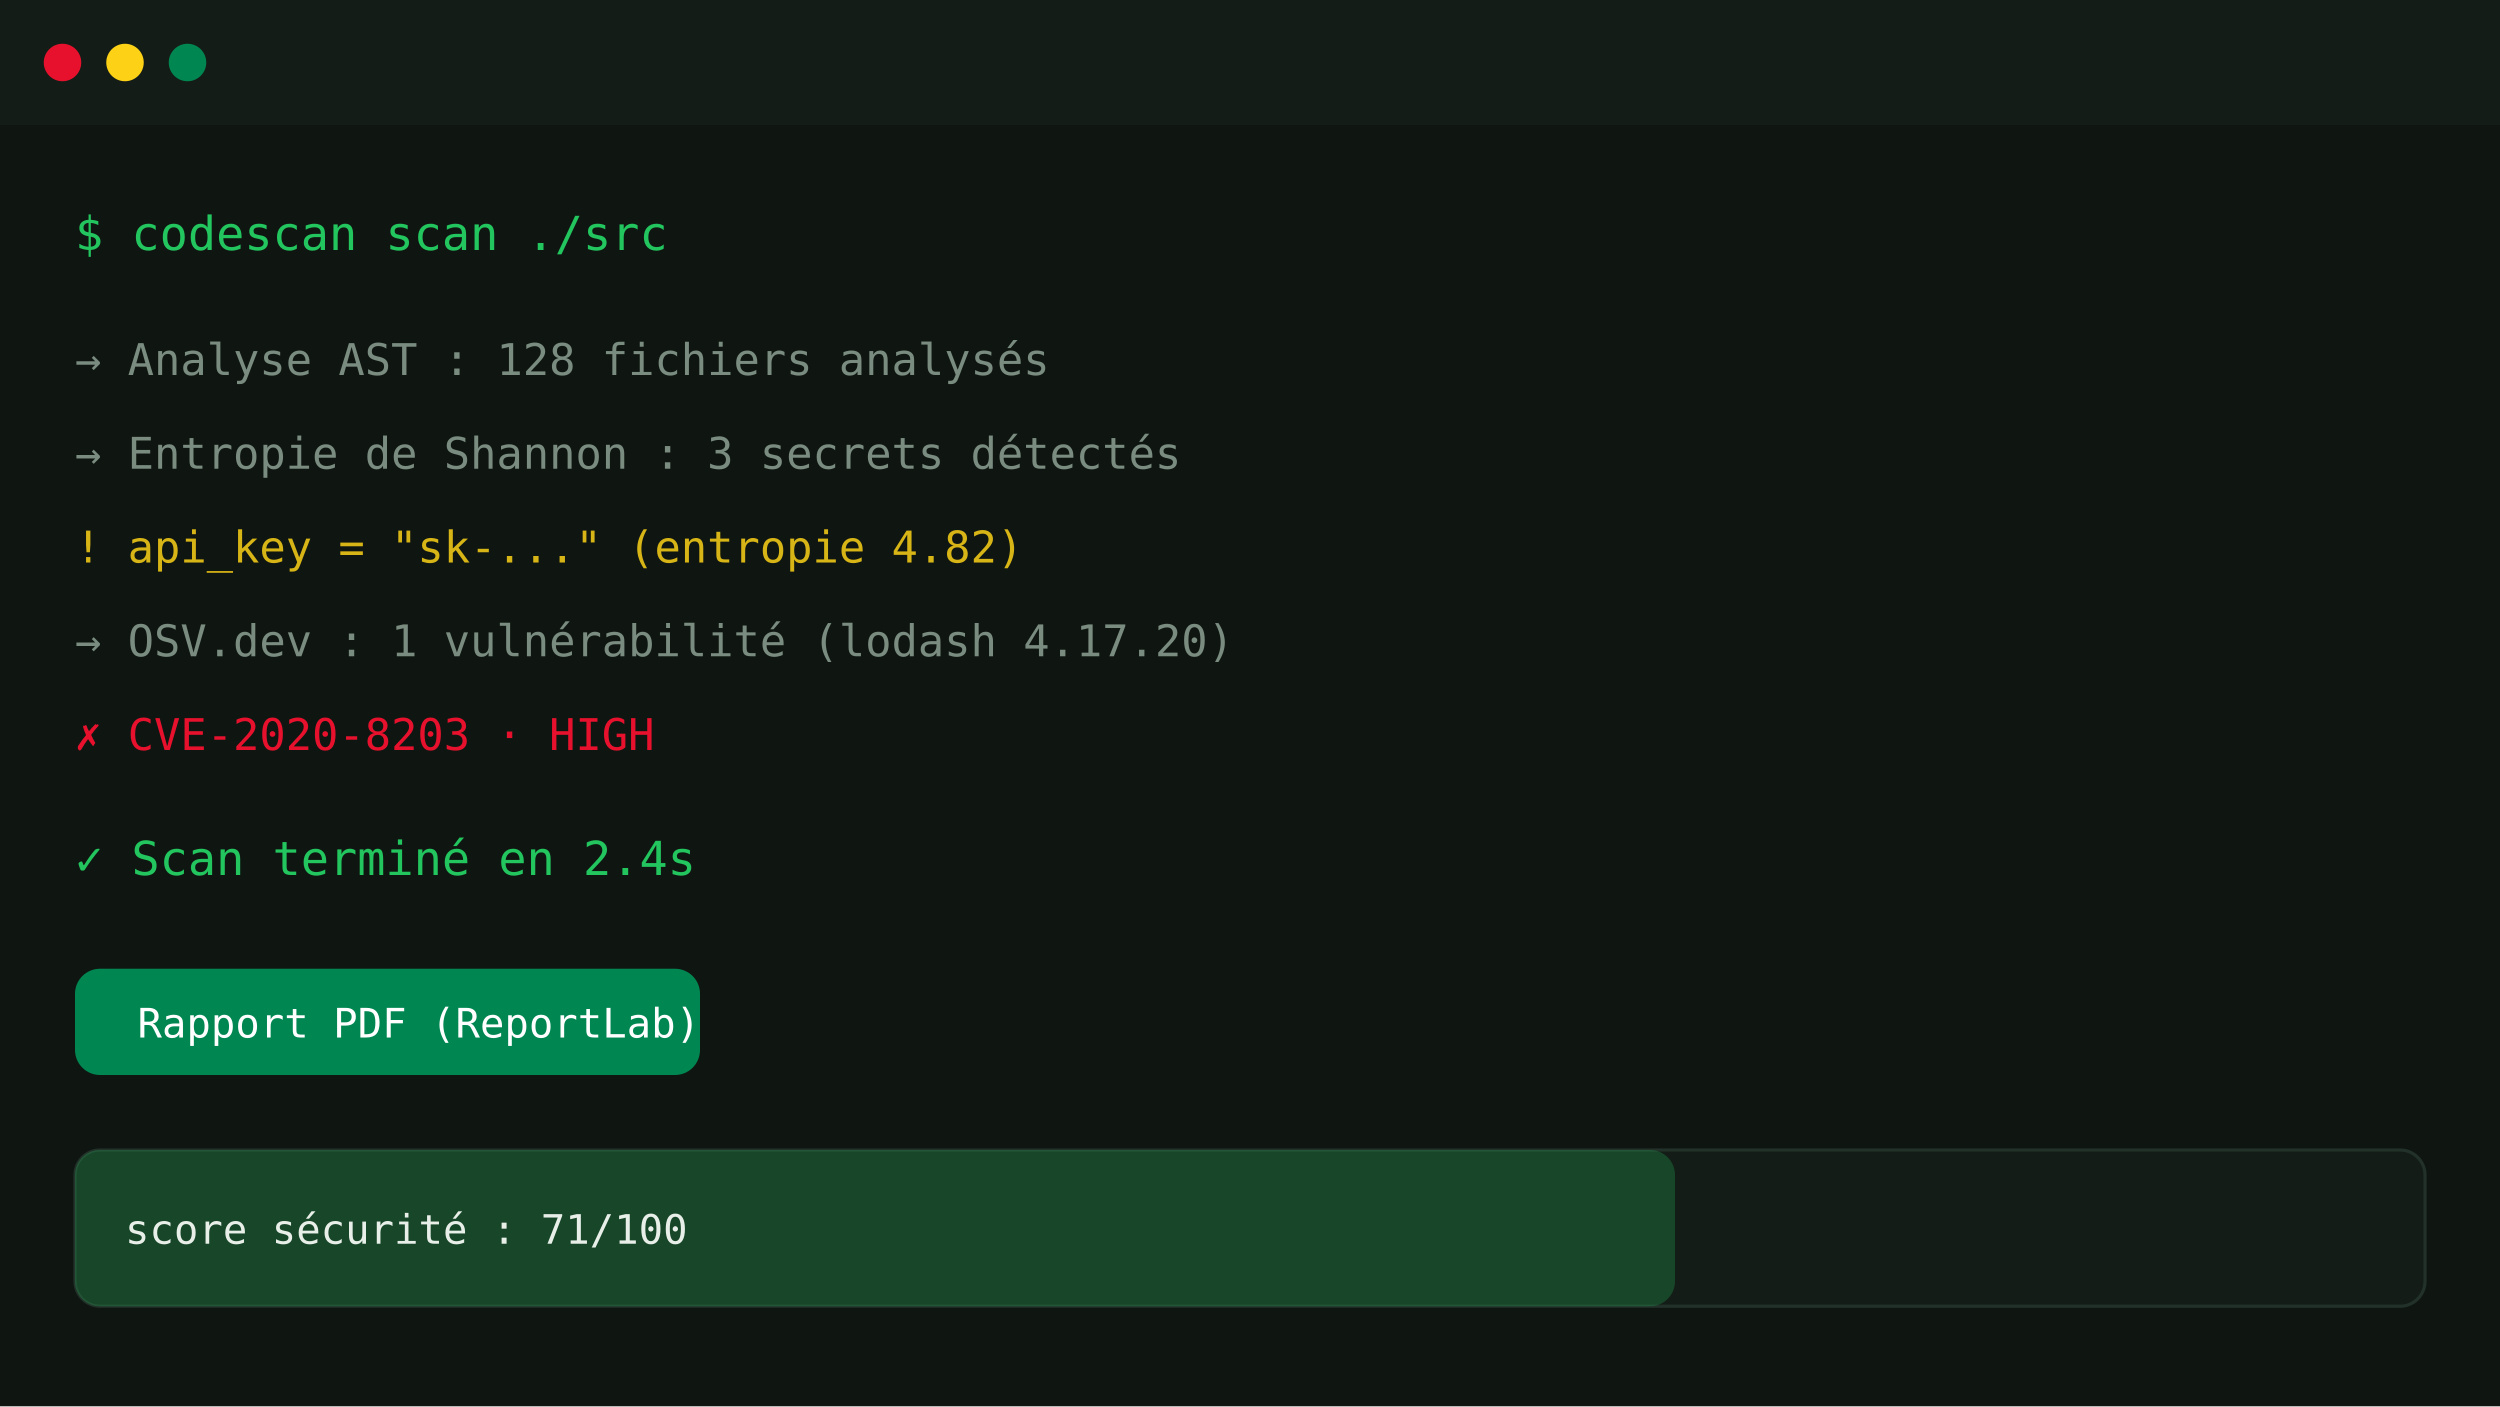
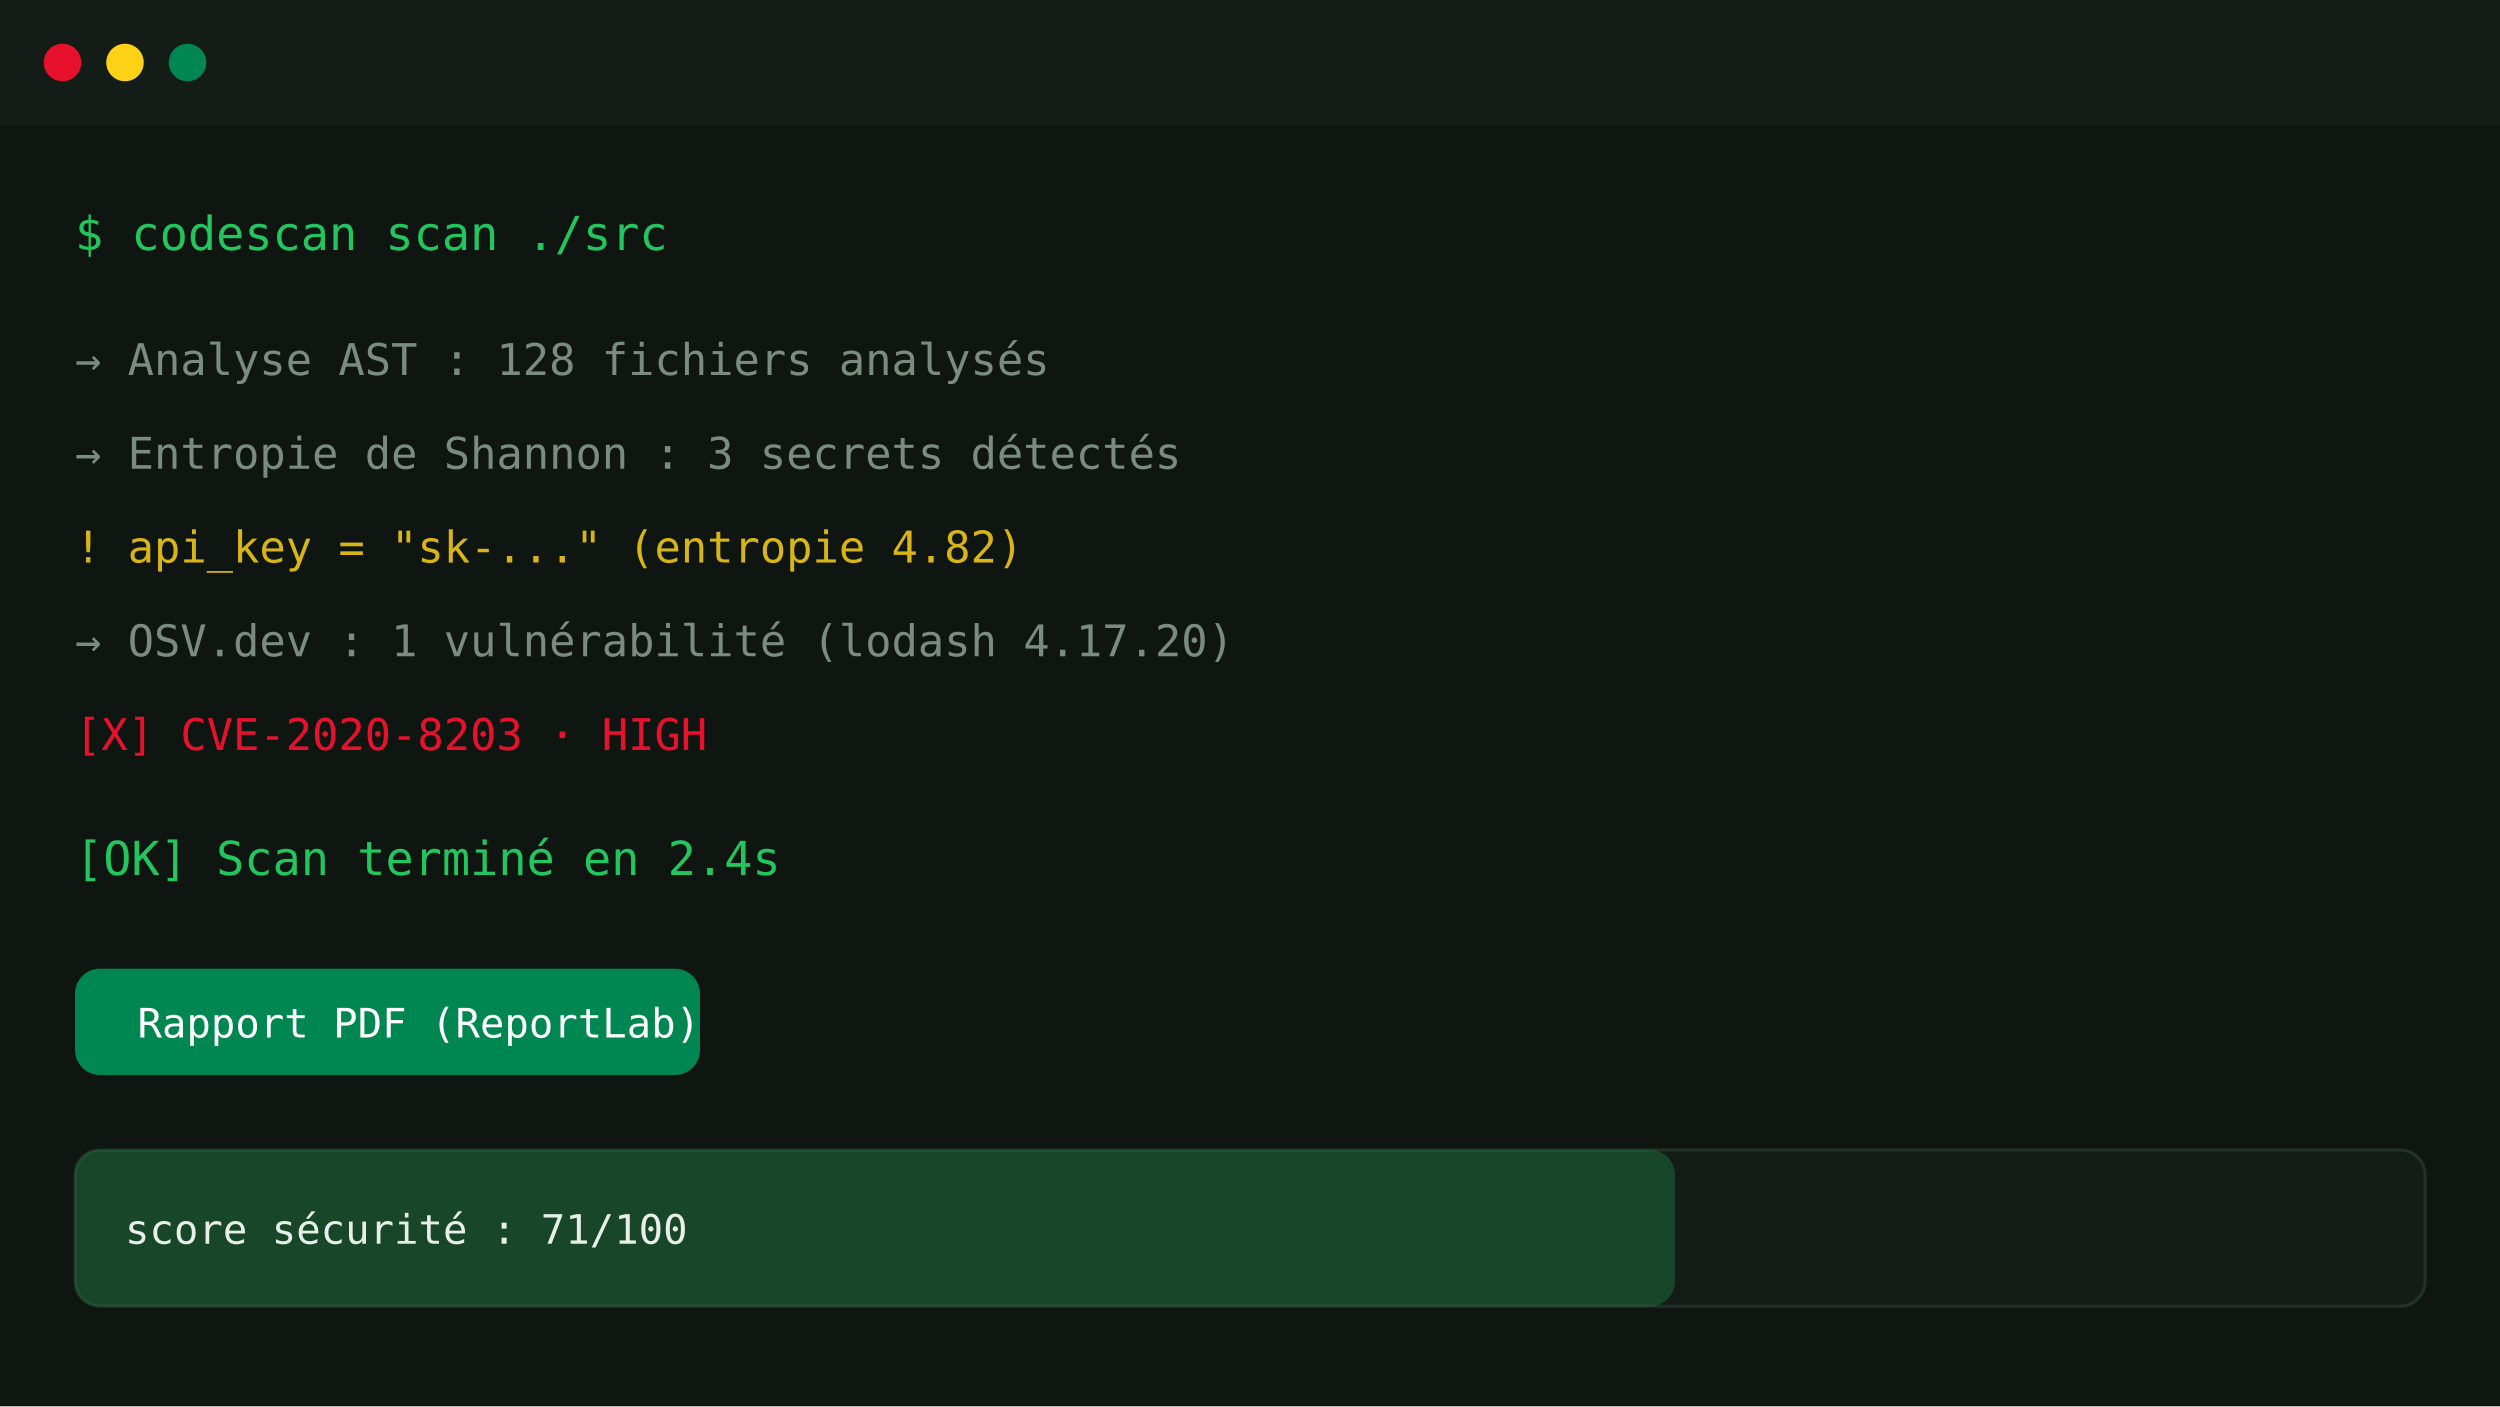
<svg xmlns="http://www.w3.org/2000/svg" viewBox="0 0 800 450">
  <rect width="800" height="450" fill="#0f1611" />
  <rect width="800" height="40" fill="#131c16" />
  <circle cx="20" cy="20" r="6" fill="#e8112d" />
  <circle cx="40" cy="20" r="6" fill="#fcd116" />
  <circle cx="60" cy="20" r="6" fill="#008751" />
  <text x="24" y="80" fill="#22c55e" font-family="monospace" font-size="15">$ codescan scan ./src</text>
  <text x="24" y="120" fill="#9db3a6" font-family="monospace" font-size="14" opacity="0.75">→ Analyse AST : 128 fichiers analysés</text>
  <text x="24" y="150" fill="#9db3a6" font-family="monospace" font-size="14" opacity="0.75">→ Entropie de Shannon : 3 secrets détectés</text>
  <text x="24" y="180" fill="#fcd116" font-family="monospace" font-size="14" opacity="0.85">! api_key = "sk-..."  (entropie 4.82)</text>
  <text x="24" y="210" fill="#9db3a6" font-family="monospace" font-size="14" opacity="0.75">→ OSV.dev : 1 vulnérabilité (lodash 4.17.20)</text>
-   <text x="24" y="240" fill="#e8112d" font-family="monospace" font-size="14">✗ CVE-2020-8203 · HIGH</text>
-   <text x="24" y="280" fill="#22c55e" font-family="monospace" font-size="15">✓ Scan terminé en 2.4s</text>
+   <text x="24" y="240" fill="#e8112d" font-family="monospace" font-size="14">[X] CVE-2020-8203 · HIGH</text>
+   <text x="24" y="280" fill="#22c55e" font-family="monospace" font-size="15">[OK] Scan terminé en 2.4s</text>
  <rect x="24" y="310" width="200" height="34" rx="8" fill="#008751" />
  <text x="44" y="332" fill="#ffffff" font-family="monospace" font-size="13">Rapport PDF (ReportLab)</text>
  <rect x="24" y="368" width="752" height="50" rx="8" fill="#131c16" stroke="#22322a" />
  <rect x="24" y="368" width="512" height="50" rx="8" fill="#22c55e" opacity="0.25" />
  <text x="40" y="398" fill="#e8efe9" font-family="monospace" font-size="13">score sécurité : 71/100</text>
</svg>
